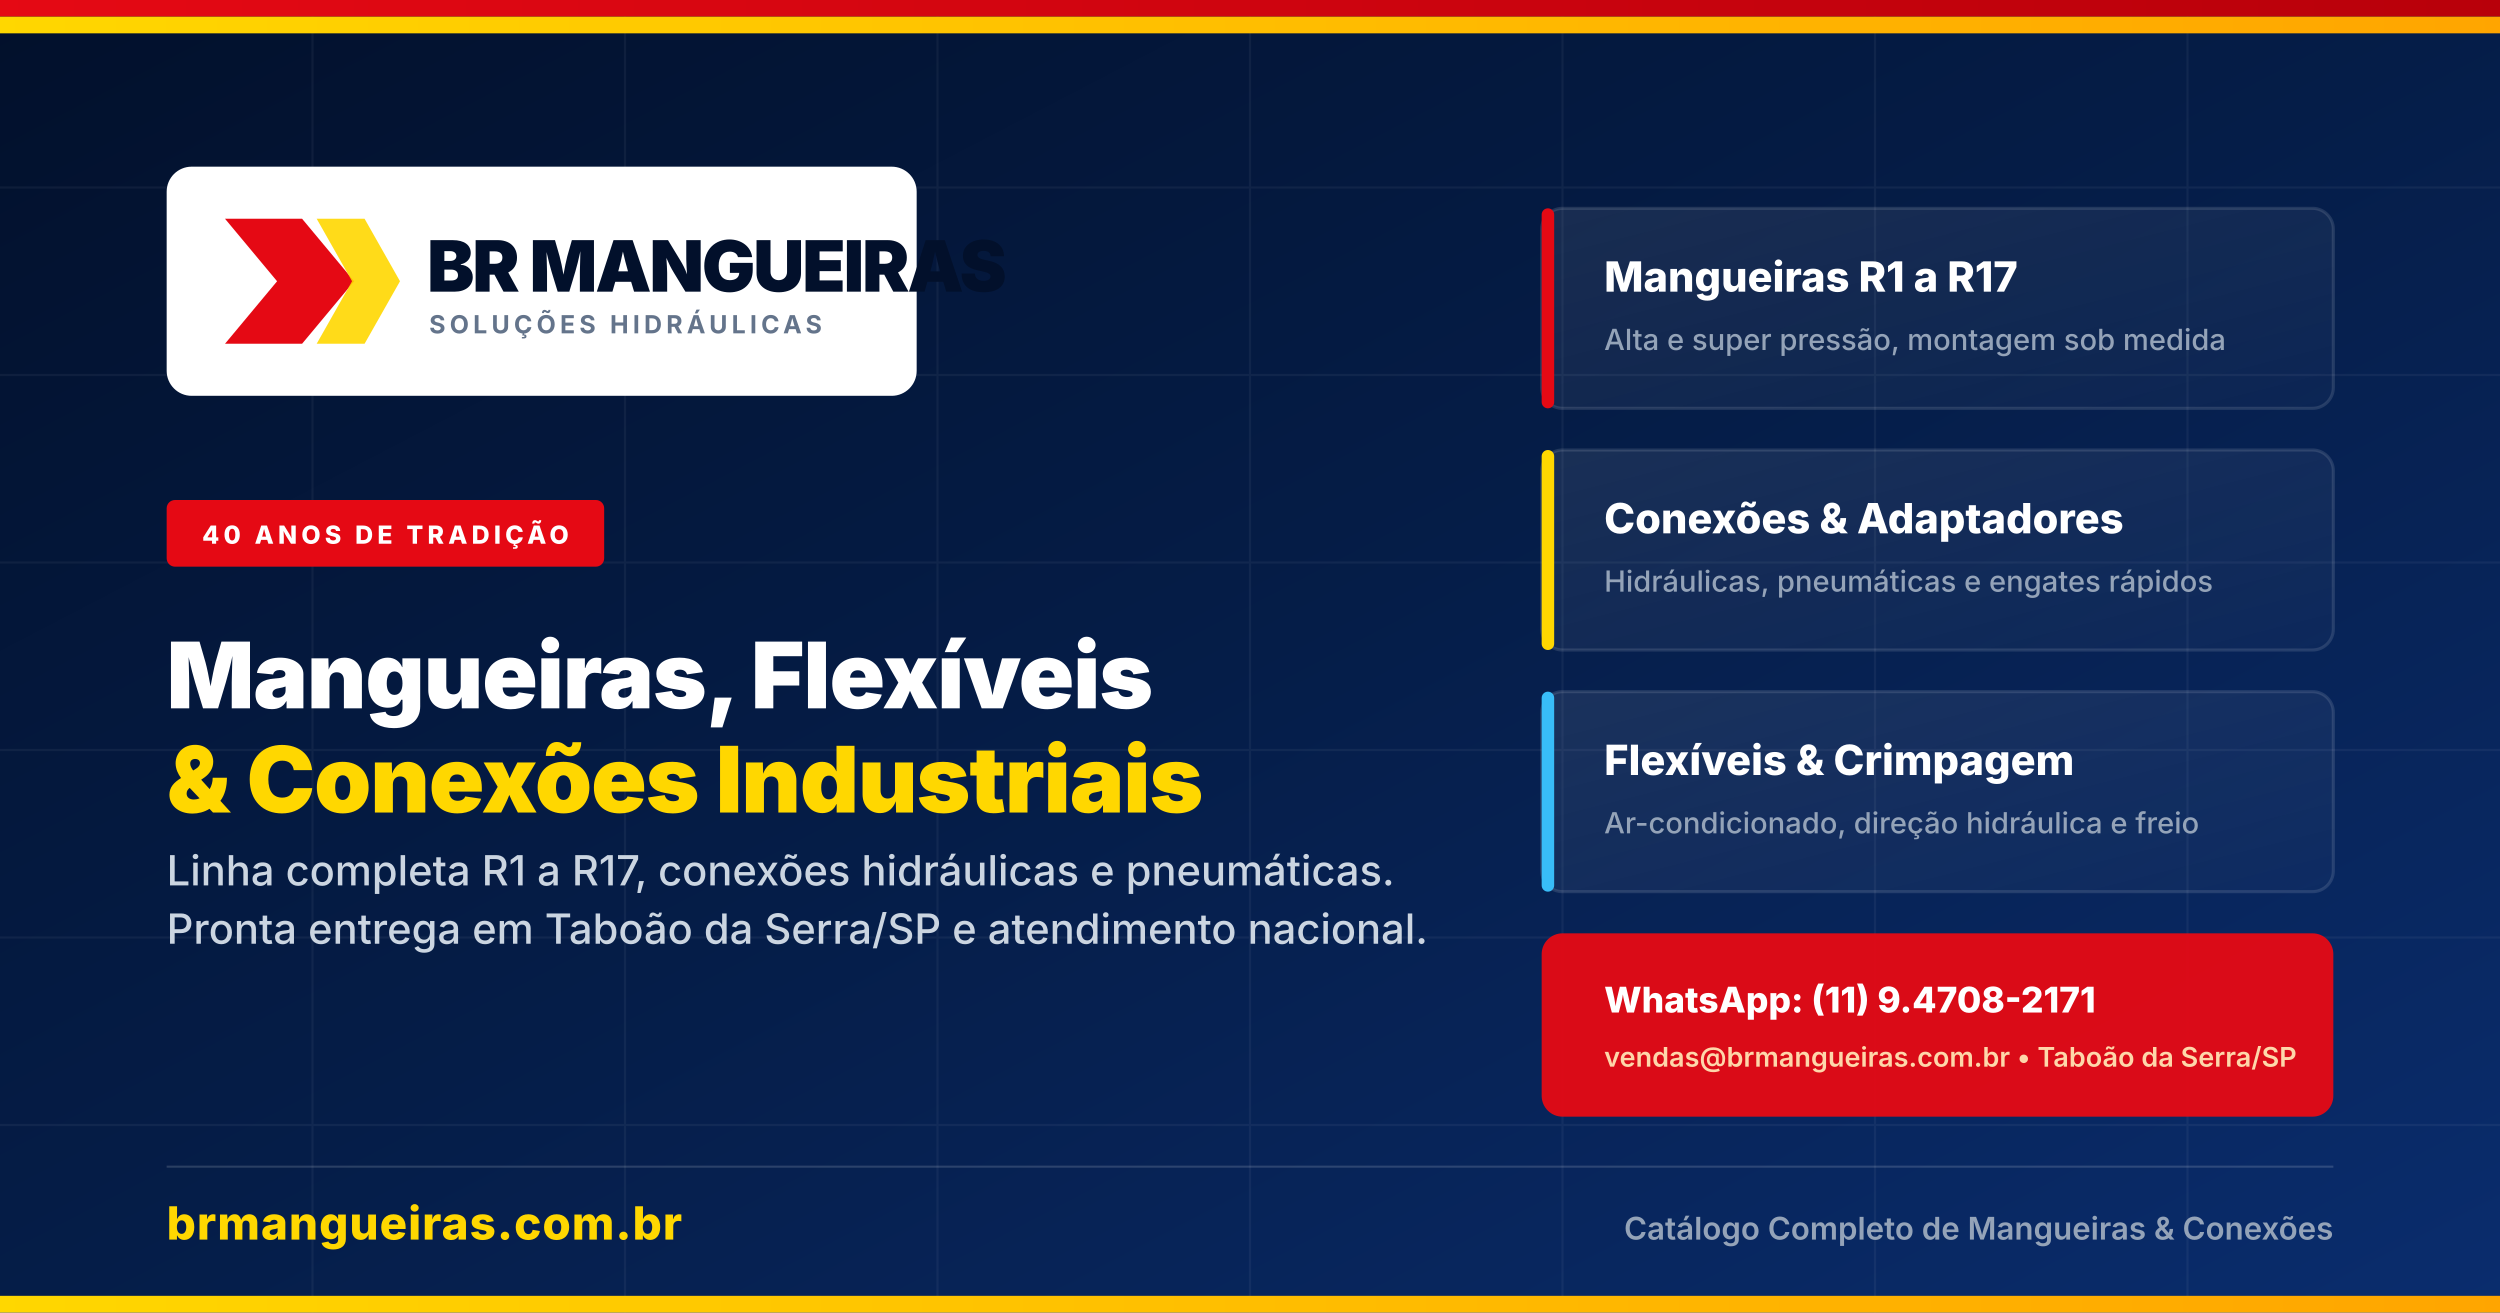
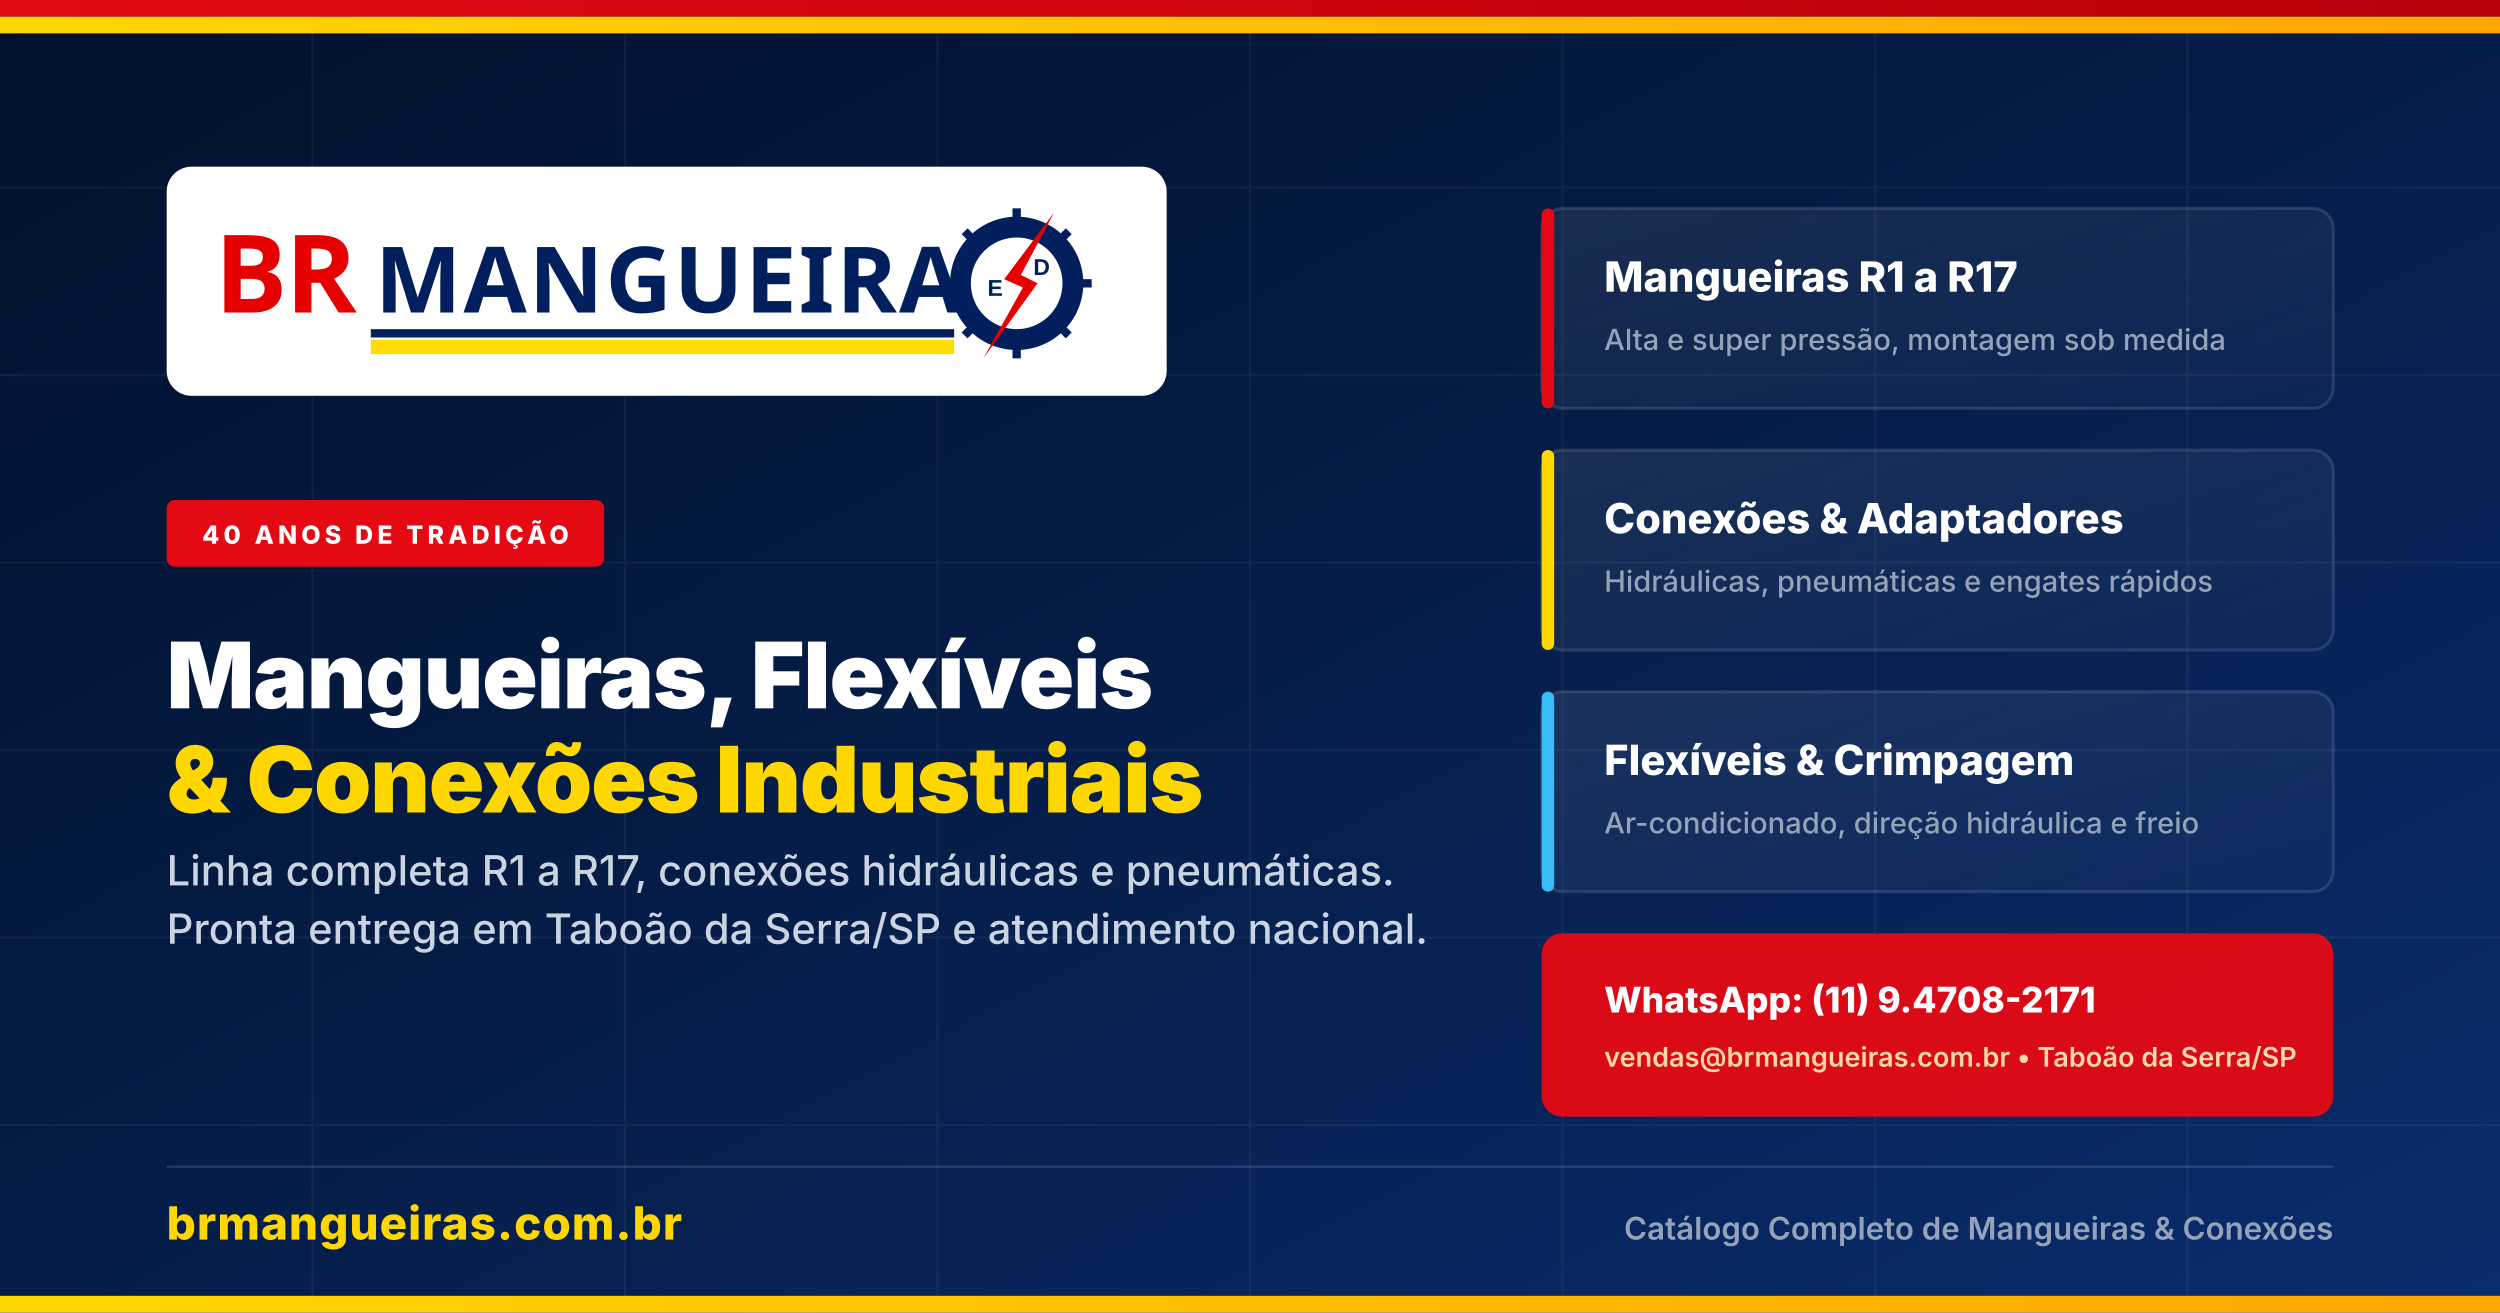
<svg xmlns="http://www.w3.org/2000/svg" viewBox="0 0 1200 630" width="1200" height="630">
  <defs>
    <linearGradient id="bgGradient" x1="0%" y1="0%" x2="100%" y2="100%">
      <stop offset="0%" stop-color="#02102B" />
      <stop offset="50%" stop-color="#051D48" />
      <stop offset="100%" stop-color="#0A2D6E" />
    </linearGradient>
    <linearGradient id="redAccent" x1="0%" y1="0%" x2="100%" y2="0%">
      <stop offset="0%" stop-color="#E50914" />
      <stop offset="100%" stop-color="#B8000A" />
    </linearGradient>
    <linearGradient id="yellowAccent" x1="0%" y1="0%" x2="100%" y2="0%">
      <stop offset="0%" stop-color="#FFD700" />
      <stop offset="100%" stop-color="#FFA500" />
    </linearGradient>
    <linearGradient id="cardGrad" x1="0%" y1="0%" x2="100%" y2="100%">
      <stop offset="0%" stop-color="#FFFFFF" stop-opacity="0.08" />
      <stop offset="100%" stop-color="#FFFFFF" stop-opacity="0.02" />
    </linearGradient>
  </defs>
  <rect width="1200" height="630" fill="url(#bgGradient)" />
  <g opacity="0.05" stroke="#FFFFFF" stroke-width="1">
    <line x1="0" y1="90" x2="1200" y2="90" />
    <line x1="0" y1="180" x2="1200" y2="180" />
    <line x1="0" y1="270" x2="1200" y2="270" />
    <line x1="0" y1="360" x2="1200" y2="360" />
    <line x1="0" y1="450" x2="1200" y2="450" />
    <line x1="0" y1="540" x2="1200" y2="540" />
    <line x1="150" y1="0" x2="150" y2="630" />
    <line x1="300" y1="0" x2="300" y2="630" />
    <line x1="450" y1="0" x2="450" y2="630" />
    <line x1="600" y1="0" x2="600" y2="630" />
    <line x1="750" y1="0" x2="750" y2="630" />
    <line x1="900" y1="0" x2="900" y2="630" />
    <line x1="1050" y1="0" x2="1050" y2="630" />
  </g>
  <rect x="0" y="0" width="1200" height="8" fill="url(#redAccent)" />
  <rect x="0" y="8" width="1200" height="8" fill="url(#yellowAccent)" />
  <g transform="translate(80, 80)">
-     <rect width="360" height="110" rx="12" fill="#FFFFFF" />
-     <polygon points="28,25 65,25 90,55 65,85 28,85 53,55" fill="#E50914" />
-     <polygon points="72,25 95,25 112,55 95,85 72,85 89,55" fill="#FFD700" opacity="0.9" />
-     <text x="125" y="60" font-family="system-ui, -apple-system, sans-serif" font-weight="900" font-size="34" fill="#02102B" letter-spacing="-1">BR MANGUEIRAS</text>
-     <text x="126" y="80" font-family="system-ui, -apple-system, sans-serif" font-weight="700" font-size="12" fill="#64748B" letter-spacing="2">SOLUÇÕES HIDRÁULICAS</text>
+     <rect width="480" height="110" rx="12" fill="#FFFFFF" />
+     <g transform="translate(18, 12)">
+       <text x="5" y="58" font-family="'Impact', 'Arial Black', sans-serif" font-weight="900" font-size="52" fill="#E60000" letter-spacing="-1">BR</text>
+       <text x="82" y="58" font-family="'Impact', 'Arial Black', sans-serif" font-weight="900" font-size="44" fill="#001F5C" letter-spacing="1">MANGUEIRAS</text>
+       <rect x="80" y="66" width="280" height="4" fill="#001F5C" />
+       <rect x="80" y="71" width="280" height="7" fill="#FFDD00" />
+       <g transform="translate(390, 44)">
+         <circle cx="0" cy="0" r="32" fill="#001F5C" />
+         <circle cx="0" cy="0" r="22" fill="#FFFFFF" />
+         <g stroke="#001F5C" stroke-width="4">
+           <line x1="0" y1="-36" x2="0" y2="-28" />
+           <line x1="0" y1="28" x2="0" y2="36" />
+           <line x1="-36" y1="0" x2="-28" y2="0" />
+           <line x1="28" y1="0" x2="36" y2="0" />
+           <line x1="-25" y1="-25" x2="-20" y2="-20" />
+           <line x1="20" y1="20" x2="25" y2="25" />
+           <line x1="-25" y1="25" x2="-20" y2="20" />
+           <line x1="20" y1="-20" x2="25" y2="-25" />
+         </g>
+         <text x="-14" y="6" font-family="Arial, sans-serif" font-weight="800" font-size="11" fill="#001F5C">E</text>
+         <text x="8" y="-4" font-family="Arial, sans-serif" font-weight="800" font-size="11" fill="#001F5C">D</text>
+         <polygon points="18,-34 -6,-2 3,2 -16,36 10,0 2,-4" fill="#E60000" />
+       </g>
+     </g>
    <g transform="translate(0, 160)">
      <rect width="210" height="32" rx="4" fill="#E50914" />
      <text x="105" y="21" text-anchor="middle" font-family="system-ui, -apple-system, sans-serif" font-weight="800" font-size="12" fill="#FFFFFF" letter-spacing="2">40 ANOS DE TRADIÇÃO</text>
    </g>
    <g transform="translate(0, 220)">
      <text x="0" y="40" font-family="system-ui, -apple-system, sans-serif" font-weight="900" font-size="44" fill="#FFFFFF" letter-spacing="-0.5">Mangueiras, Flexíveis</text>
      <text x="0" y="90" font-family="system-ui, -apple-system, sans-serif" font-weight="900" font-size="44" fill="#FFD700" letter-spacing="-0.5">&amp; Conexões Industriais</text>
    </g>
    <g transform="translate(0, 345)">
      <text x="0" y="0" font-family="system-ui, -apple-system, sans-serif" font-weight="500" font-size="20" fill="#CBD5E1">Linha completa R1 a R17, conexões hidráulicas e pneumáticas.</text>
      <text x="0" y="28" font-family="system-ui, -apple-system, sans-serif" font-weight="500" font-size="20" fill="#CBD5E1">Pronta entrega em Taboão da Serra/SP e atendimento nacional.</text>
    </g>
  </g>
  <g transform="translate(740, 100)">
    <rect x="0" y="0" width="380" height="96" rx="10" fill="url(#cardGrad)" stroke="#FFFFFF" stroke-opacity="0.12" stroke-width="1.5" />
    <rect x="0" y="0" width="6" height="96" rx="3" fill="#E50914" />
    <text x="30" y="40" font-family="system-ui, -apple-system, sans-serif" font-weight="800" font-size="20" fill="#FFFFFF">Mangueiras R1 a R17</text>
    <text x="30" y="68" font-family="system-ui, -apple-system, sans-serif" font-weight="500" font-size="14" fill="#94A3B8">Alta e super pressão, montagem sob medida</text>
    <rect x="0" y="116" width="380" height="96" rx="10" fill="url(#cardGrad)" stroke="#FFFFFF" stroke-opacity="0.12" stroke-width="1.5" />
    <rect x="0" y="116" width="6" height="96" rx="3" fill="#FFD700" />
    <text x="30" y="156" font-family="system-ui, -apple-system, sans-serif" font-weight="800" font-size="20" fill="#FFFFFF">Conexões &amp; Adaptadores</text>
    <text x="30" y="184" font-family="system-ui, -apple-system, sans-serif" font-weight="500" font-size="14" fill="#94A3B8">Hidráulicas, pneumáticas e engates rápidos</text>
    <rect x="0" y="232" width="380" height="96" rx="10" fill="url(#cardGrad)" stroke="#FFFFFF" stroke-opacity="0.12" stroke-width="1.5" />
    <rect x="0" y="232" width="6" height="96" rx="3" fill="#38BDF8" />
    <text x="30" y="272" font-family="system-ui, -apple-system, sans-serif" font-weight="800" font-size="20" fill="#FFFFFF">Flexíveis &amp; Crimpagem</text>
    <text x="30" y="300" font-family="system-ui, -apple-system, sans-serif" font-weight="500" font-size="14" fill="#94A3B8">Ar-condicionado, direção hidráulica e freio</text>
    <rect x="0" y="348" width="380" height="88" rx="10" fill="#E50914" opacity="0.95" />
    <text x="30" y="386" font-family="system-ui, -apple-system, sans-serif" font-weight="800" font-size="17" fill="#FFFFFF">WhatsApp: (11) 9.4708-2171</text>
    <text x="30" y="412" font-family="system-ui, -apple-system, sans-serif" font-weight="600" font-size="13" fill="#FED7AA">vendas@brmangueiras.com.br • Taboão da Serra/SP</text>
  </g>
  <g transform="translate(80, 560)">
    <line x1="0" y1="0" x2="1040" y2="0" stroke="#FFFFFF" stroke-opacity="0.15" stroke-width="1" />
    <text x="0" y="35" font-family="system-ui, -apple-system, sans-serif" font-weight="800" font-size="22" fill="#FFD700" letter-spacing="0.5">brmangueiras.com.br</text>
    <text x="1040" y="35" text-anchor="end" font-family="system-ui, -apple-system, sans-serif" font-weight="600" font-size="15" fill="#94A3B8">Catálogo Completo de Mangueiras &amp; Conexões</text>
  </g>
  <rect x="0" y="622" width="1200" height="8" fill="url(#yellowAccent)" />
</svg>
